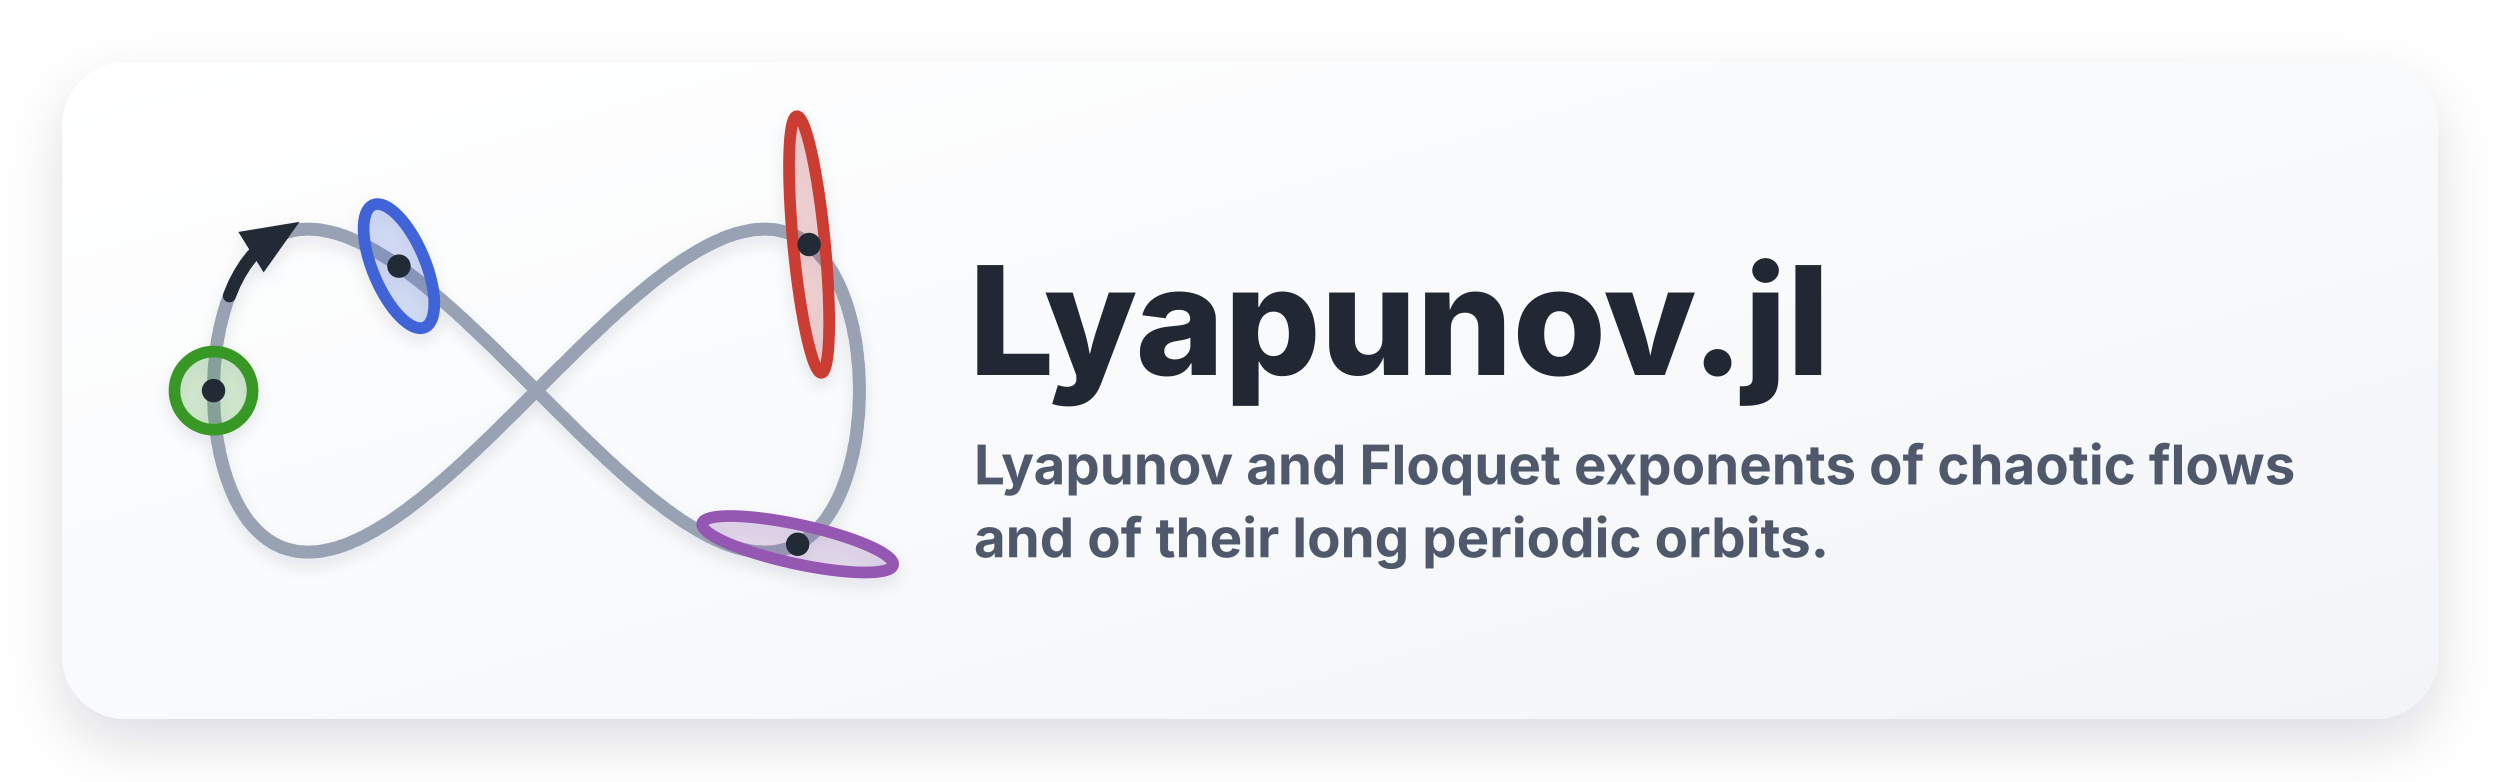
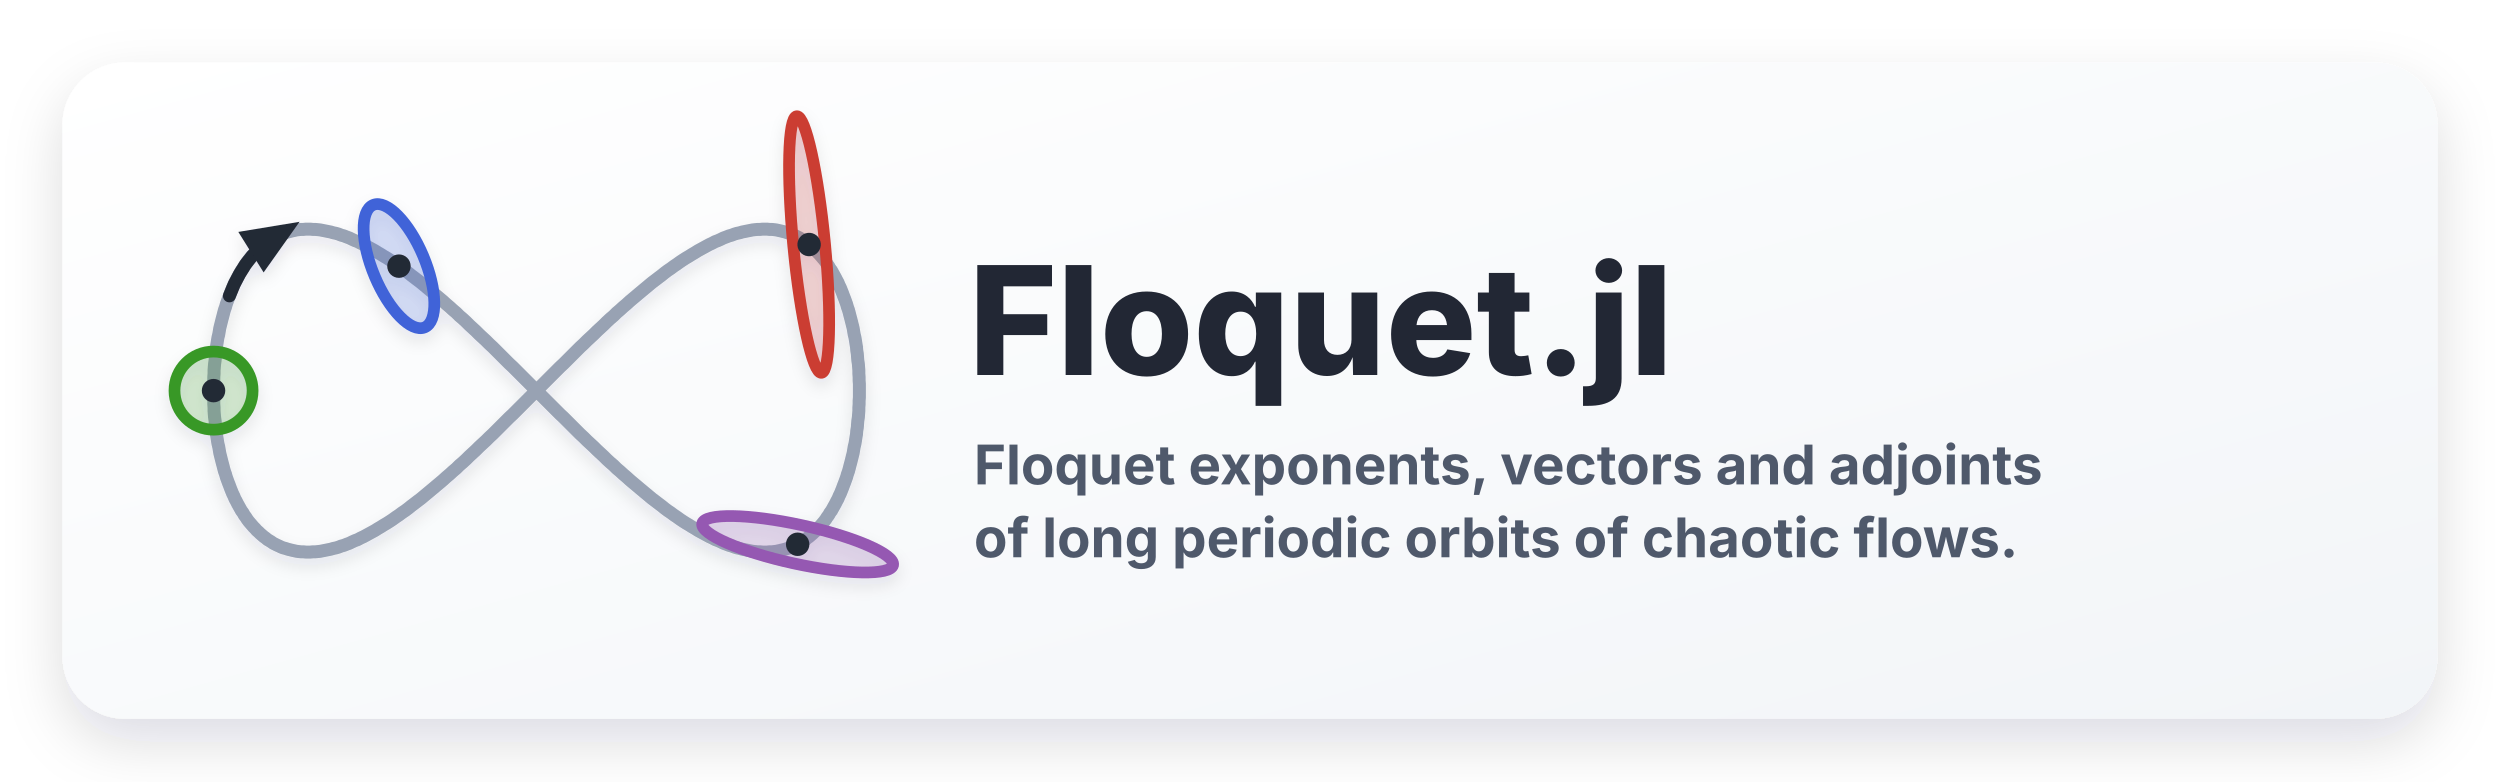
<svg xmlns="http://www.w3.org/2000/svg" viewBox="0 0 960 300" role="img" aria-labelledby="title desc">
  <defs>
    <linearGradient id="bg" x1="0" x2="1" y1="0" y2="1">
      <stop offset="0" stop-color="#ffffff" />
      <stop offset="1" stop-color="#f2f5f8" />
    </linearGradient>
    <filter id="panel-shadow" x="-12%" y="-25%" width="124%" height="150%">
      <feDropShadow dx="0" dy="9" stdDeviation="11" flood-color="#172033" flood-opacity="0.14" />
    </filter>
    <filter id="soft" x="-30%" y="-30%" width="160%" height="160%">
      <feDropShadow dx="0" dy="3" stdDeviation="3" flood-color="#172033" flood-opacity="0.10" />
    </filter>
    <marker id="flow-arrow" viewBox="0 0 12 10" refX="6" refY="5" markerWidth="4.4" markerHeight="3.7" orient="auto">
      <path d="M0 0 L12 5 L0 10 Z" fill="#242936" />
    </marker>
  </defs>
  <rect x="24" y="24" width="912" height="252" rx="24" fill="url(#bg)" filter="url(#panel-shadow)" />
  <g transform="translate(206 150)" filter="url(#soft)">
    <path d="M0.0 0.0 L1.3 1.3 L2.6 2.6 L3.9 3.9 L5.2 5.2 L6.5 6.5 L7.8 7.8 L9.1 9.1 L10.4 10.3 L11.7 11.6 L13.0 12.9 L14.3 14.2 L15.5 15.4 L16.8 16.7 L18.1 17.9 L19.4 19.2 L20.7 20.4 L22.0 21.6 L23.2 22.8 L24.5 24.0 L25.8 25.2 L27.0 26.4 L28.3 27.6 L29.6 28.7 L30.8 29.9 L32.1 31.0 L33.3 32.1 L34.6 33.2 L35.8 34.3 L37.1 35.4 L38.3 36.4 L39.6 37.5 L40.8 38.5 L42.0 39.5 L43.2 40.5 L44.4 41.5 L45.6 42.4 L46.9 43.4 L48.1 44.3 L49.2 45.2 L50.4 46.1 L51.6 46.9 L52.8 47.8 L54.0 48.6 L55.1 49.4 L56.3 50.2 L57.4 50.9 L58.6 51.6 L59.7 52.3 L60.9 53.0 L62.0 53.7 L63.1 54.3 L64.2 54.9 L65.3 55.5 L66.4 56.1 L67.5 56.6 L68.6 57.2 L69.7 57.6 L70.8 58.1 L71.8 58.6 L72.9 59.0 L73.9 59.4 L75.0 59.7 L76.0 60.1 L77.0 60.4 L78.0 60.6 L79.0 60.9 L80.0 61.1 L81.0 61.3 L82.0 61.5 L83.0 61.7 L83.9 61.8 L84.9 61.9 L85.8 61.9 L86.8 62.0 L87.7 62.0 L88.6 62.0 L89.5 61.9 L90.4 61.9 L91.3 61.8 L92.1 61.7 L93.0 61.5 L93.9 61.3 L94.7 61.1 L95.5 60.9 L96.4 60.6 L97.2 60.4 L98.0 60.1 L98.8 59.7 L99.5 59.4 L100.3 59.0 L101.1 58.6 L101.8 58.1 L102.6 57.6 L103.3 57.2 L104.0 56.6 L104.7 56.1 L105.4 55.5 L106.1 54.9 L106.7 54.3 L107.4 53.7 L108.0 53.0 L108.7 52.3 L109.3 51.6 L109.9 50.9 L110.5 50.2 L111.1 49.4 L111.6 48.6 L112.2 47.8 L112.7 46.9 L113.3 46.1 L113.8 45.2 L114.3 44.3 L114.8 43.4 L115.3 42.4 L115.8 41.5 L116.2 40.5 L116.7 39.5 L117.1 38.5 L117.5 37.5 L117.9 36.4 L118.3 35.4 L118.7 34.3 L119.1 33.2 L119.4 32.1 L119.8 31.0 L120.1 29.9 L120.4 28.7 L120.7 27.6 L121.0 26.4 L121.3 25.2 L121.6 24.0 L121.8 22.8 L122.0 21.6 L122.3 20.4 L122.5 19.2 L122.7 17.9 L122.9 16.7 L123.0 15.4 L123.2 14.2 L123.3 12.9 L123.4 11.6 L123.6 10.3 L123.7 9.1 L123.8 7.8 L123.8 6.5 L123.9 5.2 L123.9 3.9 L124.0 2.6 L124.0 1.3 L124.0 0.0 L124.0 -1.3 L124.0 -2.6 L123.9 -3.9 L123.9 -5.2 L123.8 -6.5 L123.8 -7.8 L123.7 -9.1 L123.6 -10.3 L123.4 -11.6 L123.3 -12.9 L123.2 -14.2 L123.0 -15.4 L122.9 -16.7 L122.7 -17.9 L122.5 -19.2 L122.3 -20.4 L122.0 -21.6 L121.8 -22.8 L121.6 -24.0 L121.3 -25.2 L121.0 -26.4 L120.7 -27.6 L120.4 -28.7 L120.1 -29.9 L119.8 -31.0 L119.4 -32.1 L119.1 -33.2 L118.7 -34.3 L118.3 -35.4 L117.9 -36.4 L117.5 -37.5 L117.1 -38.5 L116.7 -39.5 L116.2 -40.5 L115.8 -41.5 L115.3 -42.4 L114.8 -43.4 L114.3 -44.3 L113.8 -45.2 L113.3 -46.1 L112.7 -46.9 L112.2 -47.8 L111.6 -48.6 L111.1 -49.4 L110.5 -50.2 L109.9 -50.9 L109.3 -51.6 L108.7 -52.3 L108.0 -53.0 L107.4 -53.7 L106.7 -54.3 L106.1 -54.9 L105.4 -55.5 L104.7 -56.1 L104.0 -56.6 L103.3 -57.2 L102.6 -57.6 L101.8 -58.1 L101.1 -58.6 L100.3 -59.0 L99.5 -59.4 L98.8 -59.7 L98.0 -60.1 L97.2 -60.4 L96.4 -60.6 L95.5 -60.9 L94.7 -61.1 L93.9 -61.3 L93.0 -61.5 L92.1 -61.7 L91.3 -61.8 L90.4 -61.9 L89.5 -61.9 L88.6 -62.0 L87.7 -62.0 L86.8 -62.0 L85.8 -61.9 L84.9 -61.9 L83.9 -61.8 L83.0 -61.7 L82.0 -61.5 L81.0 -61.3 L80.0 -61.1 L79.0 -60.9 L78.0 -60.6 L77.0 -60.4 L76.0 -60.1 L75.0 -59.7 L73.9 -59.4 L72.9 -59.0 L71.8 -58.6 L70.8 -58.1 L69.7 -57.6 L68.6 -57.2 L67.5 -56.6 L66.4 -56.1 L65.3 -55.5 L64.2 -54.9 L63.1 -54.3 L62.0 -53.7 L60.9 -53.0 L59.7 -52.3 L58.6 -51.6 L57.4 -50.9 L56.3 -50.2 L55.1 -49.4 L54.0 -48.6 L52.8 -47.8 L51.6 -46.9 L50.4 -46.1 L49.2 -45.2 L48.1 -44.3 L46.9 -43.4 L45.6 -42.4 L44.4 -41.5 L43.2 -40.5 L42.0 -39.5 L40.8 -38.5 L39.6 -37.5 L38.3 -36.4 L37.1 -35.4 L35.8 -34.3 L34.6 -33.2 L33.3 -32.1 L32.1 -31.0 L30.8 -29.9 L29.6 -28.7 L28.3 -27.6 L27.0 -26.4 L25.8 -25.2 L24.5 -24.0 L23.2 -22.8 L22.0 -21.6 L20.7 -20.4 L19.4 -19.2 L18.1 -17.9 L16.8 -16.7 L15.5 -15.4 L14.3 -14.2 L13.0 -12.9 L11.7 -11.6 L10.4 -10.3 L9.1 -9.1 L7.8 -7.8 L6.5 -6.5 L5.2 -5.2 L3.9 -3.9 L2.6 -2.6 L1.3 -1.3 L0.0 -0.0 L-1.3 1.3 L-2.6 2.6 L-3.9 3.9 L-5.2 5.2 L-6.5 6.5 L-7.8 7.8 L-9.1 9.1 L-10.4 10.3 L-11.7 11.6 L-13.0 12.9 L-14.3 14.2 L-15.5 15.4 L-16.8 16.7 L-18.1 17.9 L-19.4 19.2 L-20.7 20.4 L-22.0 21.6 L-23.2 22.8 L-24.5 24.0 L-25.8 25.2 L-27.0 26.4 L-28.3 27.6 L-29.6 28.7 L-30.8 29.9 L-32.1 31.0 L-33.3 32.1 L-34.6 33.2 L-35.8 34.3 L-37.1 35.4 L-38.3 36.4 L-39.6 37.5 L-40.8 38.5 L-42.0 39.5 L-43.2 40.5 L-44.4 41.5 L-45.6 42.4 L-46.9 43.4 L-48.1 44.3 L-49.2 45.2 L-50.4 46.1 L-51.6 46.9 L-52.8 47.8 L-54.0 48.6 L-55.1 49.4 L-56.3 50.2 L-57.4 50.9 L-58.6 51.6 L-59.7 52.3 L-60.9 53.0 L-62.0 53.7 L-63.1 54.3 L-64.2 54.9 L-65.3 55.5 L-66.4 56.1 L-67.5 56.6 L-68.6 57.2 L-69.7 57.6 L-70.8 58.1 L-71.8 58.6 L-72.9 59.0 L-73.9 59.4 L-75.0 59.7 L-76.0 60.1 L-77.0 60.4 L-78.0 60.6 L-79.0 60.9 L-80.0 61.1 L-81.0 61.3 L-82.0 61.5 L-83.0 61.7 L-83.9 61.8 L-84.9 61.9 L-85.8 61.9 L-86.8 62.0 L-87.7 62.0 L-88.6 62.0 L-89.5 61.9 L-90.4 61.9 L-91.3 61.8 L-92.1 61.7 L-93.0 61.5 L-93.9 61.3 L-94.7 61.1 L-95.5 60.9 L-96.4 60.6 L-97.2 60.4 L-98.0 60.1 L-98.8 59.7 L-99.5 59.4 L-100.3 59.0 L-101.1 58.6 L-101.8 58.1 L-102.6 57.6 L-103.3 57.2 L-104.0 56.6 L-104.7 56.1 L-105.4 55.5 L-106.1 54.9 L-106.7 54.3 L-107.4 53.7 L-108.0 53.0 L-108.7 52.3 L-109.3 51.6 L-109.9 50.9 L-110.5 50.2 L-111.1 49.4 L-111.6 48.6 L-112.2 47.8 L-112.7 46.9 L-113.3 46.1 L-113.8 45.2 L-114.3 44.3 L-114.8 43.4 L-115.3 42.4 L-115.8 41.5 L-116.2 40.5 L-116.7 39.5 L-117.1 38.5 L-117.5 37.5 L-117.9 36.4 L-118.3 35.4 L-118.7 34.3 L-119.1 33.2 L-119.4 32.1 L-119.8 31.0 L-120.1 29.9 L-120.4 28.7 L-120.7 27.6 L-121.0 26.4 L-121.3 25.2 L-121.6 24.0 L-121.8 22.8 L-122.0 21.6 L-122.3 20.4 L-122.5 19.2 L-122.7 17.9 L-122.9 16.7 L-123.0 15.4 L-123.2 14.2 L-123.3 12.9 L-123.4 11.6 L-123.6 10.3 L-123.7 9.1 L-123.8 7.8 L-123.8 6.5 L-123.9 5.2 L-123.9 3.9 L-124.0 2.6 L-124.0 1.3 L-124.0 0.0 L-124.0 -1.3 L-124.0 -2.6 L-123.9 -3.9 L-123.9 -5.2 L-123.8 -6.5 L-123.8 -7.8 L-123.7 -9.1 L-123.6 -10.3 L-123.4 -11.6 L-123.3 -12.9 L-123.2 -14.2 L-123.0 -15.4 L-122.9 -16.7 L-122.7 -17.9 L-122.5 -19.2 L-122.3 -20.4 L-122.0 -21.6 L-121.8 -22.8 L-121.6 -24.0 L-121.3 -25.2 L-121.0 -26.4 L-120.7 -27.6 L-120.4 -28.7 L-120.1 -29.9 L-119.8 -31.0 L-119.4 -32.1 L-119.1 -33.2 L-118.7 -34.3 L-118.3 -35.4 L-117.9 -36.4 L-117.5 -37.5 L-117.1 -38.5 L-116.7 -39.5 L-116.2 -40.5 L-115.8 -41.5 L-115.3 -42.4 L-114.8 -43.4 L-114.3 -44.3 L-113.8 -45.2 L-113.3 -46.1 L-112.7 -46.9 L-112.2 -47.8 L-111.6 -48.6 L-111.1 -49.4 L-110.5 -50.2 L-109.9 -50.9 L-109.3 -51.6 L-108.7 -52.3 L-108.0 -53.0 L-107.4 -53.7 L-106.7 -54.3 L-106.1 -54.9 L-105.4 -55.5 L-104.7 -56.1 L-104.0 -56.6 L-103.3 -57.2 L-102.6 -57.6 L-101.8 -58.1 L-101.1 -58.6 L-100.3 -59.0 L-99.5 -59.4 L-98.8 -59.7 L-98.0 -60.1 L-97.2 -60.4 L-96.4 -60.6 L-95.5 -60.9 L-94.7 -61.1 L-93.9 -61.3 L-93.0 -61.5 L-92.1 -61.7 L-91.3 -61.8 L-90.4 -61.9 L-89.5 -61.9 L-88.6 -62.0 L-87.7 -62.0 L-86.8 -62.0 L-85.8 -61.9 L-84.9 -61.9 L-83.9 -61.8 L-83.0 -61.7 L-82.0 -61.5 L-81.0 -61.3 L-80.0 -61.1 L-79.0 -60.9 L-78.0 -60.6 L-77.0 -60.4 L-76.0 -60.1 L-75.0 -59.7 L-73.9 -59.4 L-72.9 -59.0 L-71.8 -58.6 L-70.8 -58.1 L-69.7 -57.6 L-68.6 -57.2 L-67.5 -56.6 L-66.4 -56.1 L-65.3 -55.5 L-64.2 -54.9 L-63.1 -54.3 L-62.0 -53.7 L-60.9 -53.0 L-59.7 -52.3 L-58.6 -51.6 L-57.4 -50.9 L-56.3 -50.2 L-55.1 -49.4 L-54.0 -48.6 L-52.8 -47.8 L-51.6 -46.9 L-50.4 -46.1 L-49.2 -45.2 L-48.1 -44.3 L-46.9 -43.4 L-45.6 -42.4 L-44.4 -41.5 L-43.2 -40.5 L-42.0 -39.5 L-40.8 -38.5 L-39.6 -37.5 L-38.3 -36.4 L-37.1 -35.4 L-35.8 -34.3 L-34.6 -33.2 L-33.3 -32.1 L-32.1 -31.0 L-30.8 -29.9 L-29.6 -28.7 L-28.3 -27.6 L-27.0 -26.4 L-25.8 -25.2 L-24.5 -24.0 L-23.2 -22.8 L-22.0 -21.6 L-20.7 -20.4 L-19.4 -19.2 L-18.1 -17.9 L-16.8 -16.7 L-15.5 -15.4 L-14.3 -14.2 L-13.0 -12.9 L-11.7 -11.6 L-10.4 -10.3 L-9.1 -9.1 L-7.8 -7.8 L-6.5 -6.5 L-5.2 -5.2 L-3.9 -3.9 L-2.6 -2.6 L-1.3 -1.3 Z" fill="none" stroke="#98a2b3" stroke-width="5" stroke-linejoin="round" />
    <path d="M-117.9 -36.4 L-116.1 -40.8 L-114.0 -44.8 L-111.7 -48.5 L-109.2 -51.7 L-106.4 -54.6 L-103.5 -57.0 L-100.3 -59.0" fill="none" stroke="#242936" stroke-width="5" stroke-linecap="round" marker-end="url(#flow-arrow)" />
    <g transform="translate(-124.0 0.0) rotate(-90.0)">
      <ellipse rx="15.0" ry="15.0" fill="#389826" fill-opacity="0.20" stroke="#389826" stroke-width="4.5" />
      <circle r="4.5" fill="#242936" />
    </g>
    <g transform="translate(-52.8 -47.8) rotate(67.2)">
      <ellipse rx="25.5" ry="10.1" fill="#4063d8" fill-opacity="0.20" stroke="#4063d8" stroke-width="4.5" />
      <circle r="4.5" fill="#242936" />
    </g>
    <g transform="translate(100.3 59.0) rotate(12.3)">
      <ellipse rx="37.5" ry="7.5" fill="#9558b2" fill-opacity="0.20" stroke="#9558b2" stroke-width="4.5" />
      <circle r="4.5" fill="#242936" />
    </g>
    <g transform="translate(104.7 -56.1) rotate(-95.5)">
      <ellipse rx="49.5" ry="6.1" fill="#cb3c33" fill-opacity="0.20" stroke="#cb3c33" stroke-width="4.5" />
      <circle r="4.5" fill="#242936" />
    </g>
  </g>
  <g transform="translate(372 96)">
-     <text x="0" y="48" font-family="Inter, Avenir, Helvetica, Arial, sans-serif" font-size="58" font-weight="820" fill="#222734" letter-spacing="0">Lyapunov.jl</text>
-     <text x="2" y="90" font-family="Inter, Avenir, Helvetica, Arial, sans-serif" font-size="21" font-weight="700" fill="#4f596b" letter-spacing="0">Lyapunov and Floquet exponents of chaotic flows</text>
-     <text x="2" y="118" font-family="Inter, Avenir, Helvetica, Arial, sans-serif" font-size="21" font-weight="700" fill="#4f596b" letter-spacing="0">and of their long periodic orbits.</text>
+     <text x="0" y="48" font-family="Inter, Avenir, Helvetica, Arial, sans-serif" font-size="58" font-weight="820" fill="#222734" letter-spacing="0">Floquet.jl</text>
+     <text x="2" y="90" font-family="Inter, Avenir, Helvetica, Arial, sans-serif" font-size="21" font-weight="700" fill="#4f596b" letter-spacing="0">Floquet exponents, vectors and adjoints</text>
+     <text x="2" y="118" font-family="Inter, Avenir, Helvetica, Arial, sans-serif" font-size="21" font-weight="700" fill="#4f596b" letter-spacing="0">of long periodic orbits of chaotic flows.</text>
  </g>
</svg>
